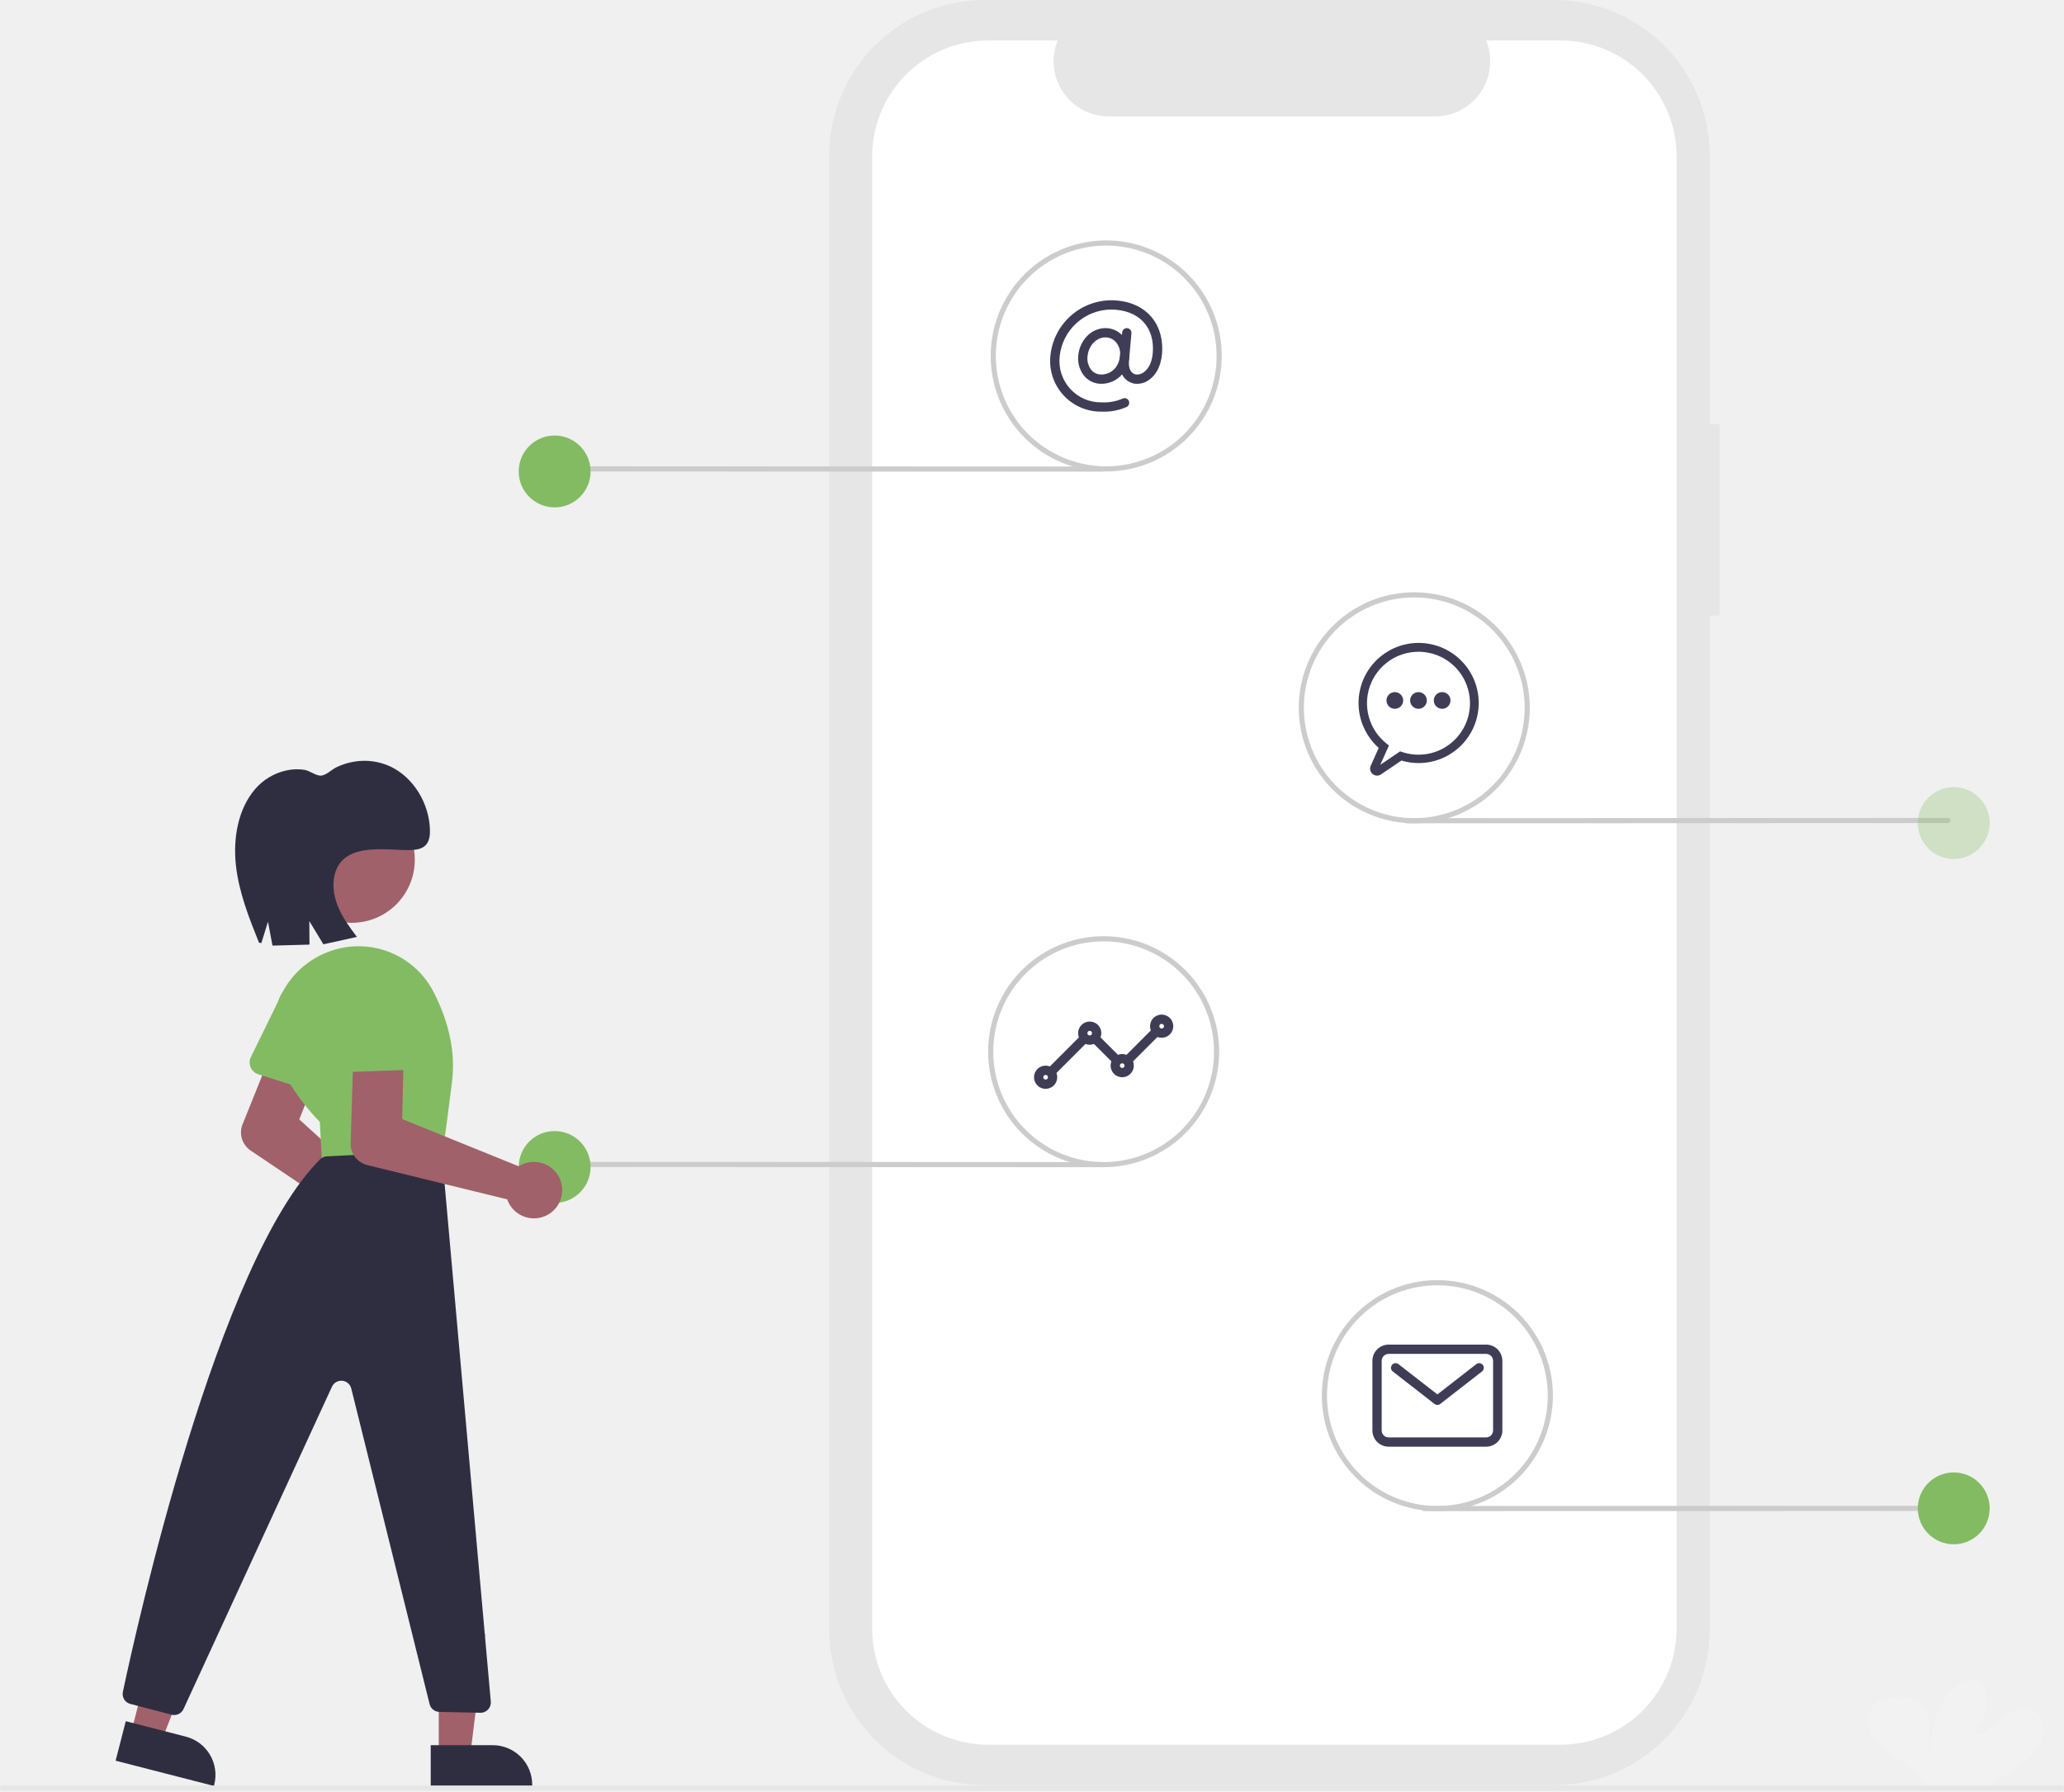
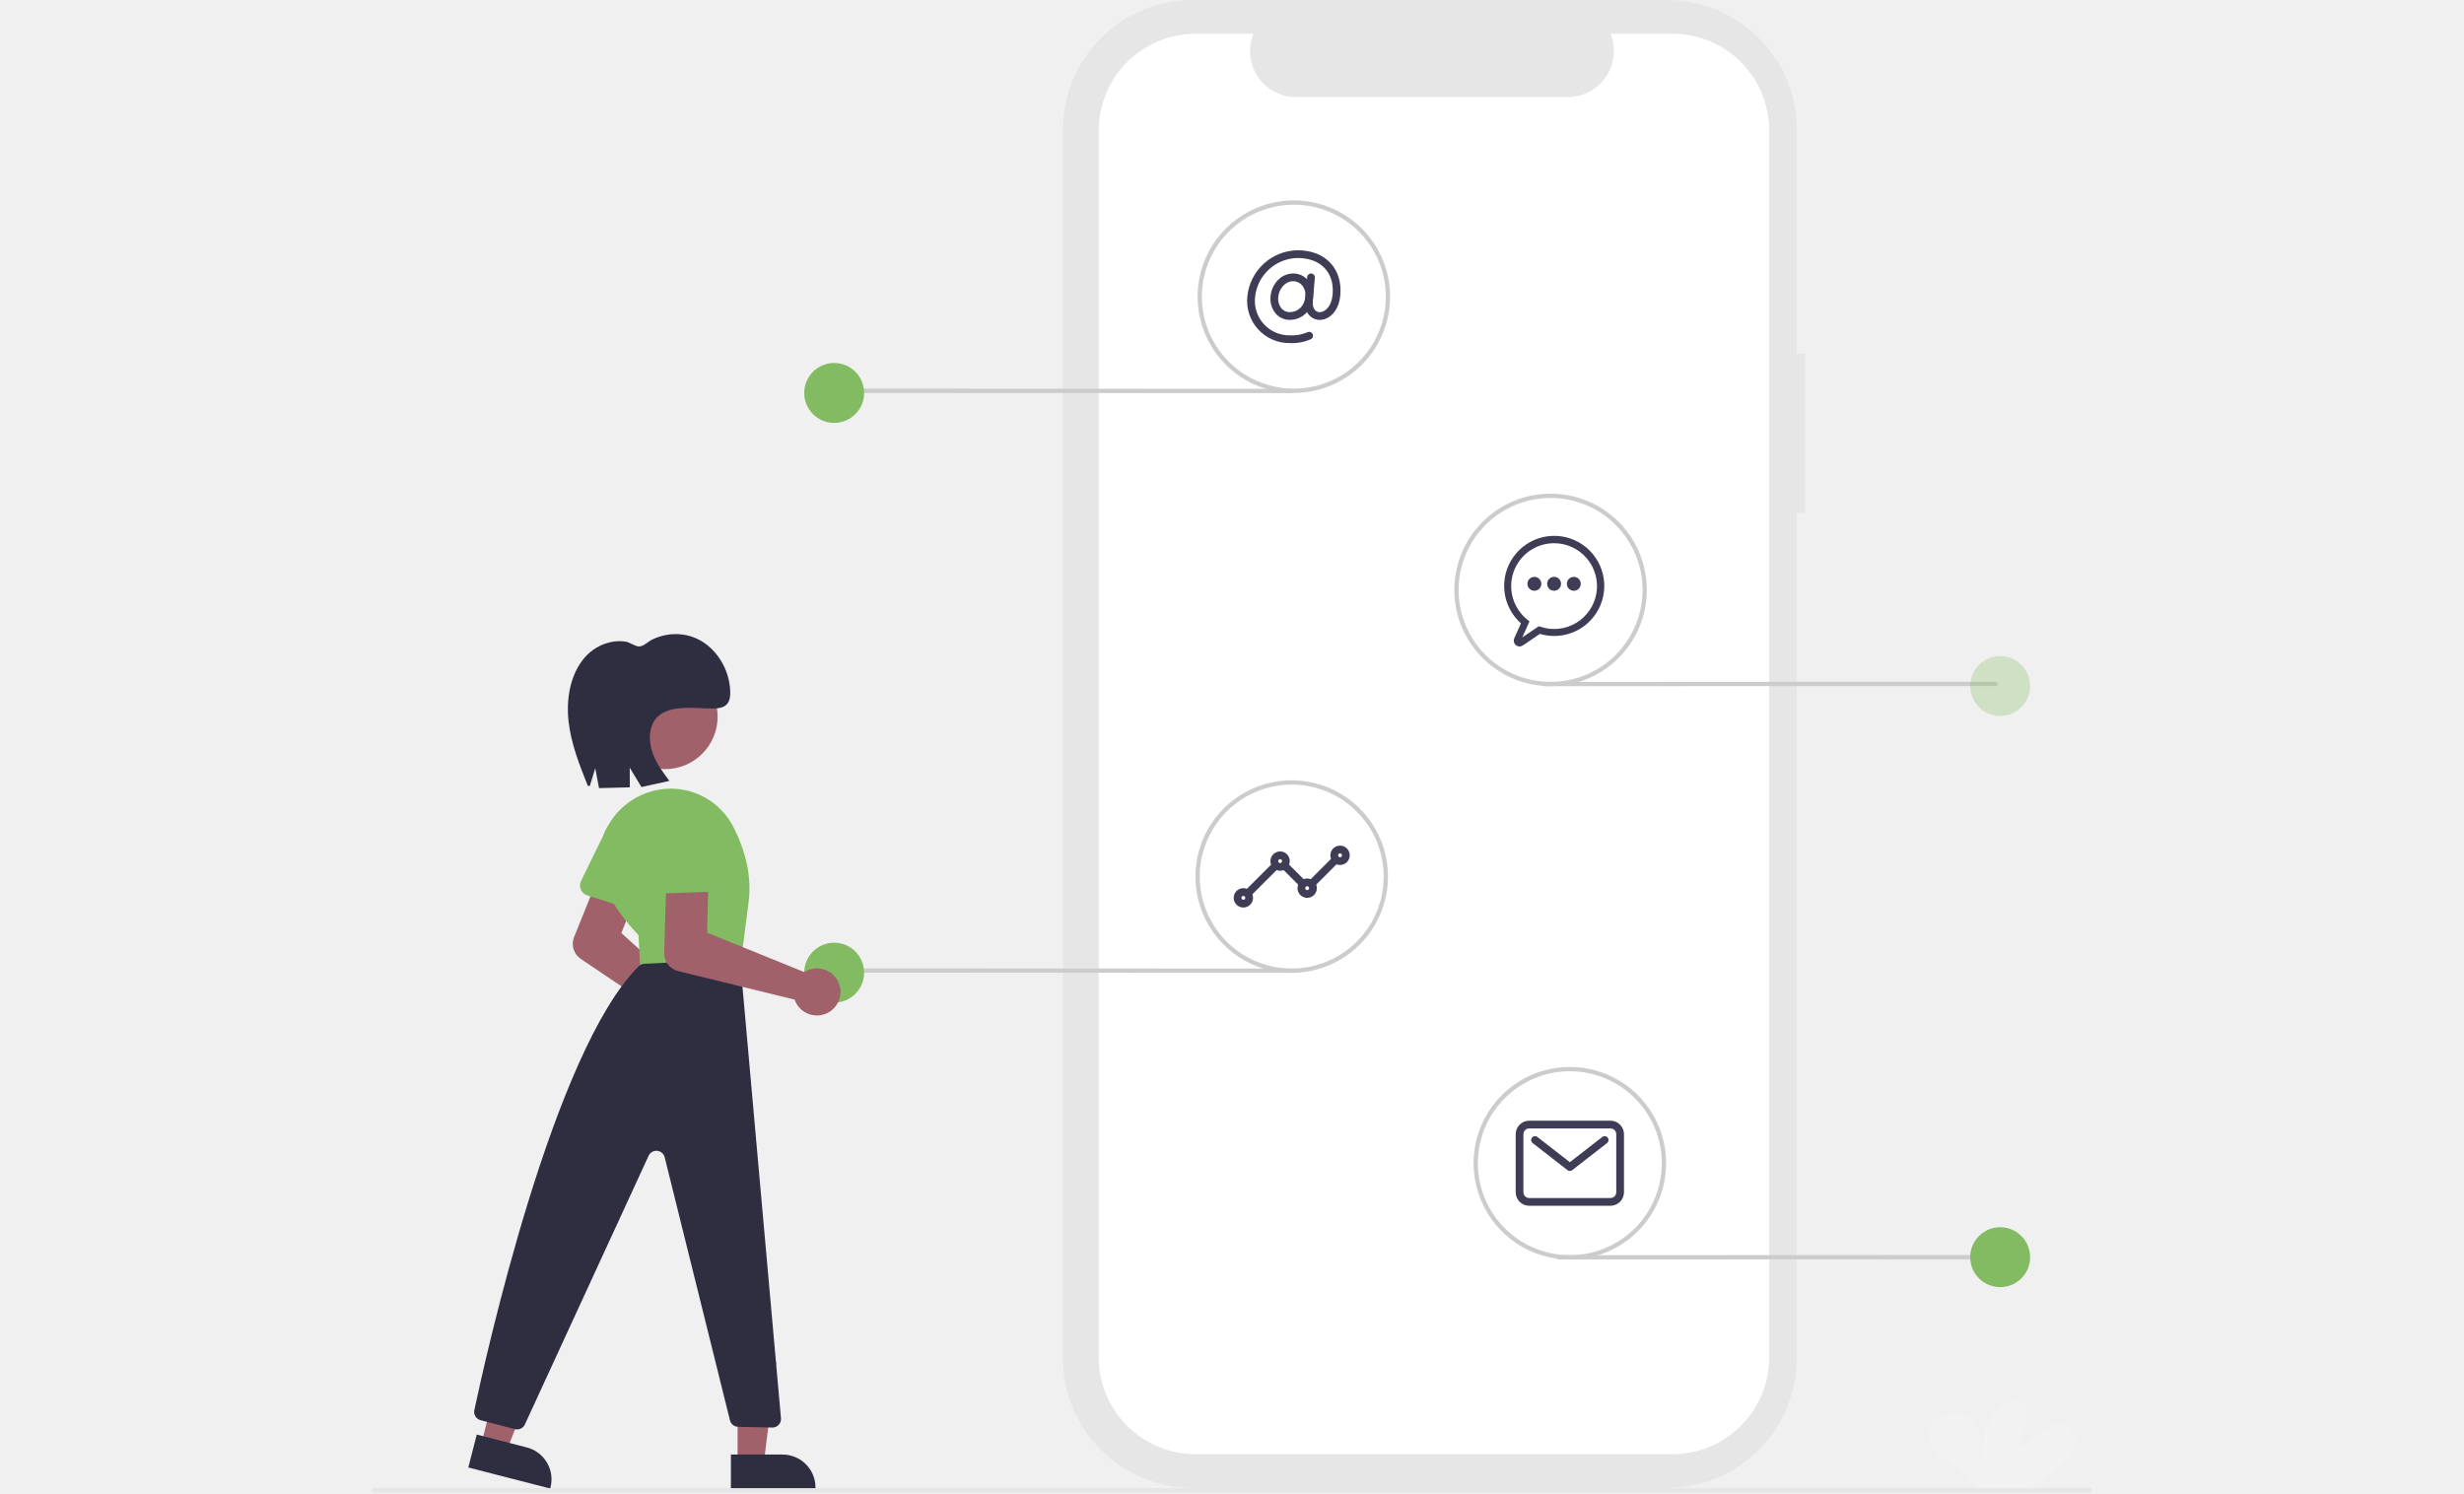
- <svg xmlns="http://www.w3.org/2000/svg" width="804" height="698" viewBox="0 0 804 698" fill="none">
+ <svg xmlns="http://www.w3.org/2000/svg" width="495" height="300" viewBox="0 0 804 698" fill="none">
  <g clip-path="url(#clip0_695_2708)">
    <path d="M669.819 165.283H665.997V60.594C665.997 44.523 659.613 29.111 648.25 17.747C636.886 6.384 621.474 1.06087e-05 605.404 0H383.598C375.64 0 367.761 1.567 360.409 4.612C353.058 7.658 346.378 12.121 340.751 17.747C335.125 23.374 330.661 30.054 327.616 37.406C324.571 44.757 323.004 52.636 323.004 60.594V634.937C323.004 651.008 329.388 666.42 340.751 677.783C352.115 689.147 367.527 695.531 383.598 695.531H605.403C621.474 695.531 636.886 689.146 648.249 677.783C659.612 666.42 665.996 651.007 665.996 634.937V239.803H669.818L669.819 165.283Z" fill="#E6E6E6" />
    <path d="M607.848 15.758H578.897C580.229 19.023 580.737 22.565 580.377 26.072C580.017 29.579 578.8 32.944 576.833 35.87C574.867 38.796 572.211 41.194 569.099 42.852C565.987 44.509 562.516 45.376 558.99 45.376H431.92C428.395 45.376 424.923 44.509 421.812 42.851C418.701 41.193 416.045 38.796 414.078 35.87C412.112 32.944 410.895 29.579 410.535 26.072C410.175 22.565 410.684 19.023 412.015 15.758H384.973C372.972 15.758 361.462 20.526 352.976 29.012C344.49 37.498 339.723 49.008 339.723 61.009V634.519C339.723 646.52 344.49 658.03 352.976 666.516C361.462 675.002 372.972 679.77 384.973 679.77H607.848C619.849 679.77 631.359 675.002 639.845 666.516C648.331 658.03 653.098 646.52 653.098 634.519V61.008C653.098 49.007 648.331 37.498 639.844 29.012C631.358 20.526 619.849 15.758 607.848 15.758Z" fill="white" />
    <path d="M428.995 149.53C427.787 149.541 426.591 149.298 425.483 148.815C424.376 148.333 423.383 147.624 422.568 146.732C421.6 145.614 420.875 144.307 420.437 142.894C420 141.482 419.859 139.994 420.024 138.524C420.254 135.725 421.428 133.087 423.352 131.041C424.276 130.042 425.394 129.242 426.639 128.691C427.883 128.139 429.227 127.848 430.588 127.835C431.853 127.829 433.106 128.09 434.264 128.6C435.422 129.111 436.459 129.859 437.309 130.797C438.273 131.886 439.001 133.163 439.446 134.548C439.892 135.933 440.046 137.394 439.898 138.841C439.718 141.811 438.437 144.607 436.305 146.682C434.321 148.529 431.706 149.548 428.995 149.53ZM430.588 131.451C427.049 131.451 423.991 134.697 423.626 138.841C423.505 139.811 423.586 140.796 423.863 141.733C424.139 142.671 424.606 143.541 425.234 144.29C425.709 144.813 426.291 145.228 426.939 145.508C427.588 145.788 428.288 145.927 428.995 145.915C432.304 145.915 435.845 143.629 436.296 138.524C436.4 137.576 436.307 136.618 436.022 135.708C435.738 134.799 435.268 133.958 434.642 133.239C434.13 132.673 433.504 132.221 432.806 131.913C432.107 131.605 431.351 131.448 430.588 131.451Z" fill="#3F3D56" />
    <path d="M429.114 160.378C426.317 160.424 423.542 159.874 420.973 158.765C418.405 157.657 416.102 156.015 414.217 153.948C412.331 151.881 410.907 149.437 410.038 146.778C409.169 144.119 408.876 141.306 409.177 138.525C409.77 132.687 412.484 127.27 416.804 123.3C421.125 119.331 426.752 117.084 432.619 116.987C439.128 116.987 444.484 119.078 448.107 123.035C451.543 126.787 453.152 132.068 452.637 137.907C452.15 143.437 449.804 146.318 447.921 147.761C447.09 148.438 446.129 148.94 445.098 149.236C444.067 149.531 442.987 149.614 441.923 149.48C438.947 148.952 435.655 146.249 436.173 140.366L437.131 129.49C437.175 129.014 437.406 128.575 437.773 128.269C438.14 127.963 438.614 127.814 439.09 127.856C439.566 127.898 440.006 128.127 440.314 128.493C440.622 128.858 440.773 129.331 440.733 129.807L439.775 140.683C439.517 143.608 440.556 145.565 442.554 145.92C443.704 146.009 444.844 145.639 445.722 144.89C447.028 143.889 448.664 141.81 449.035 137.589C449.466 132.704 448.223 128.515 445.441 125.477C442.52 122.288 438.087 120.603 432.619 120.603C427.656 120.697 422.898 122.603 419.244 125.963C415.589 129.322 413.29 133.903 412.78 138.84C412.522 141.122 412.755 143.432 413.462 145.616C414.17 147.8 415.336 149.808 416.883 151.505C418.429 153.202 420.32 154.549 422.43 155.456C424.539 156.362 426.818 156.808 429.114 156.762C431.945 156.915 434.774 156.403 437.372 155.265C437.813 155.081 438.31 155.081 438.752 155.262C439.194 155.444 439.547 155.793 439.732 156.234C439.917 156.675 439.92 157.171 439.74 157.615C439.561 158.058 439.213 158.411 438.772 158.599C435.731 159.922 432.427 160.531 429.114 160.378Z" fill="#3F3D56" />
    <path d="M410.023 418.805C409.665 418.805 409.316 418.699 409.018 418.501C408.721 418.302 408.489 418.02 408.352 417.689C408.216 417.359 408.18 416.995 408.25 416.645C408.319 416.294 408.491 415.972 408.744 415.719L420.496 403.967C420.836 403.632 421.295 403.445 421.772 403.447C422.249 403.449 422.706 403.639 423.044 403.976C423.381 404.314 423.571 404.771 423.573 405.248C423.575 405.725 423.388 406.184 423.053 406.524L411.301 418.276C411.133 418.444 410.934 418.577 410.715 418.668C410.495 418.759 410.26 418.806 410.023 418.805ZM439.854 414.285C439.497 414.285 439.147 414.179 438.85 413.981C438.553 413.782 438.321 413.5 438.184 413.169C438.047 412.839 438.011 412.475 438.081 412.125C438.151 411.774 438.323 411.452 438.576 411.199L448.52 401.255C448.86 400.92 449.318 400.733 449.795 400.735C450.273 400.737 450.73 400.927 451.067 401.264C451.405 401.602 451.595 402.059 451.597 402.536C451.599 403.013 451.412 403.472 451.077 403.812L441.133 413.756C440.965 413.924 440.766 414.057 440.546 414.148C440.327 414.239 440.092 414.286 439.854 414.285ZM434.43 414.285C434.193 414.286 433.958 414.239 433.738 414.148C433.519 414.057 433.32 413.924 433.152 413.756L425.92 406.524C425.75 406.356 425.615 406.157 425.523 405.937C425.43 405.717 425.382 405.481 425.381 405.243C425.381 405.004 425.427 404.768 425.518 404.548C425.609 404.327 425.742 404.127 425.911 403.958C426.08 403.789 426.28 403.656 426.501 403.565C426.721 403.474 426.957 403.428 427.196 403.429C427.434 403.429 427.67 403.477 427.89 403.57C428.11 403.662 428.309 403.797 428.477 403.967L435.709 411.199C435.962 411.452 436.134 411.774 436.204 412.125C436.273 412.475 436.237 412.839 436.101 413.169C435.964 413.5 435.732 413.782 435.435 413.981C435.137 414.179 434.788 414.285 434.43 414.285Z" fill="#3F3D56" />
    <path d="M452.508 404.342C451.614 404.342 450.74 404.077 449.997 403.58C449.254 403.083 448.674 402.377 448.332 401.551C447.99 400.725 447.901 399.817 448.075 398.94C448.25 398.063 448.68 397.258 449.312 396.626C449.944 395.994 450.75 395.563 451.626 395.389C452.503 395.214 453.412 395.304 454.238 395.646C455.064 395.988 455.77 396.567 456.266 397.311C456.763 398.054 457.028 398.928 457.028 399.822C457.027 401.02 456.55 402.169 455.703 403.016C454.855 403.864 453.707 404.34 452.508 404.342ZM452.508 398.918C452.329 398.918 452.155 398.971 452.006 399.07C451.857 399.169 451.741 399.311 451.673 399.476C451.605 399.641 451.587 399.823 451.622 399.998C451.656 400.173 451.743 400.335 451.869 400.461C451.995 400.587 452.156 400.673 452.332 400.708C452.507 400.743 452.689 400.725 452.854 400.657C453.019 400.588 453.16 400.473 453.26 400.324C453.359 400.175 453.412 400.001 453.412 399.822C453.412 399.582 453.317 399.352 453.147 399.183C452.978 399.013 452.748 398.918 452.508 398.918Z" fill="#3F3D56" />
    <path d="M437.141 419.709C436.247 419.709 435.373 419.444 434.63 418.948C433.887 418.451 433.307 417.745 432.965 416.919C432.623 416.093 432.534 415.184 432.708 414.308C432.882 413.431 433.313 412.625 433.945 411.993C434.577 411.361 435.382 410.931 436.259 410.756C437.136 410.582 438.045 410.671 438.871 411.013C439.697 411.356 440.403 411.935 440.899 412.678C441.396 413.422 441.661 414.295 441.661 415.189C441.66 416.388 441.183 417.537 440.336 418.384C439.488 419.231 438.339 419.708 437.141 419.709ZM437.141 414.285C436.962 414.285 436.787 414.338 436.639 414.438C436.49 414.537 436.374 414.678 436.306 414.843C436.237 415.009 436.22 415.19 436.254 415.366C436.289 415.541 436.375 415.702 436.502 415.829C436.628 415.955 436.789 416.041 436.965 416.076C437.14 416.111 437.322 416.093 437.487 416.025C437.652 415.956 437.793 415.84 437.893 415.692C437.992 415.543 438.045 415.368 438.045 415.189C438.045 414.95 437.949 414.72 437.78 414.55C437.61 414.381 437.381 414.286 437.141 414.285Z" fill="#3F3D56" />
    <path d="M424.485 407.054C423.591 407.054 422.717 406.788 421.974 406.292C421.23 405.795 420.651 405.089 420.309 404.263C419.967 403.437 419.877 402.529 420.052 401.652C420.226 400.775 420.657 399.97 421.289 399.338C421.921 398.705 422.726 398.275 423.603 398.101C424.48 397.926 425.389 398.016 426.214 398.358C427.04 398.7 427.746 399.279 428.243 400.022C428.74 400.766 429.005 401.64 429.005 402.534C429.003 403.732 428.527 404.881 427.679 405.728C426.832 406.576 425.683 407.052 424.485 407.054ZM424.485 401.63C424.306 401.63 424.131 401.683 423.983 401.782C423.834 401.881 423.718 402.022 423.65 402.188C423.581 402.353 423.563 402.535 423.598 402.71C423.633 402.885 423.719 403.046 423.846 403.173C423.972 403.299 424.133 403.385 424.308 403.42C424.484 403.455 424.666 403.437 424.831 403.369C424.996 403.3 425.137 403.185 425.236 403.036C425.336 402.887 425.389 402.712 425.389 402.534C425.389 402.294 425.293 402.064 425.124 401.895C424.954 401.725 424.724 401.63 424.485 401.63Z" fill="#3F3D56" />
    <path d="M407.309 424.229C406.415 424.229 405.541 423.964 404.798 423.468C404.055 422.971 403.475 422.265 403.133 421.439C402.791 420.613 402.702 419.704 402.876 418.828C403.05 417.951 403.481 417.145 404.113 416.513C404.745 415.881 405.55 415.451 406.427 415.276C407.304 415.102 408.213 415.191 409.039 415.534C409.865 415.876 410.571 416.455 411.067 417.198C411.564 417.942 411.829 418.815 411.829 419.709C411.828 420.908 411.351 422.057 410.504 422.904C409.656 423.751 408.507 424.228 407.309 424.229ZM407.309 418.805C407.13 418.805 406.955 418.858 406.807 418.958C406.658 419.057 406.542 419.198 406.474 419.363C406.405 419.529 406.387 419.71 406.422 419.886C406.457 420.061 406.543 420.222 406.67 420.349C406.796 420.475 406.957 420.561 407.133 420.596C407.308 420.631 407.49 420.613 407.655 420.545C407.82 420.476 407.961 420.36 408.061 420.212C408.16 420.063 408.213 419.888 408.213 419.709C408.213 419.47 408.117 419.24 407.948 419.07C407.778 418.901 407.549 418.806 407.309 418.805Z" fill="#3F3D56" />
    <path d="M578.893 563.653H540.926C539.248 563.651 537.639 562.984 536.453 561.798C535.267 560.611 534.6 559.003 534.598 557.325V530.206C534.6 528.528 535.267 526.92 536.453 525.733C537.639 524.547 539.248 523.88 540.926 523.878H578.893C580.571 523.88 582.179 524.547 583.365 525.733C584.552 526.92 585.219 528.528 585.221 530.206V557.325C585.219 559.003 584.552 560.611 583.365 561.798C582.179 562.984 580.571 563.651 578.893 563.653ZM540.926 527.494C540.207 527.494 539.517 527.78 539.009 528.289C538.5 528.797 538.214 529.487 538.214 530.206V557.325C538.214 558.044 538.5 558.734 539.009 559.242C539.517 559.75 540.207 560.036 540.926 560.037H578.893C579.612 560.036 580.301 559.75 580.81 559.242C581.318 558.734 581.604 558.044 581.605 557.325V530.206C581.604 529.487 581.318 528.797 580.81 528.289C580.301 527.78 579.612 527.494 578.893 527.494L540.926 527.494Z" fill="#3F3D56" />
    <path d="M559.912 547.381C559.51 547.382 559.119 547.248 558.802 547.001L542.53 534.345C542.343 534.199 542.186 534.018 542.068 533.811C541.951 533.605 541.875 533.377 541.846 533.142C541.817 532.906 541.834 532.667 541.897 532.438C541.96 532.209 542.067 531.995 542.213 531.808C542.359 531.62 542.54 531.463 542.746 531.346C542.953 531.229 543.18 531.153 543.416 531.124C543.651 531.094 543.89 531.111 544.119 531.174C544.348 531.237 544.563 531.345 544.75 531.491L559.912 543.283L575.074 531.491C575.261 531.345 575.475 531.237 575.704 531.174C575.933 531.111 576.172 531.094 576.408 531.124C576.643 531.153 576.871 531.229 577.077 531.346C577.284 531.463 577.465 531.62 577.611 531.808C577.756 531.995 577.864 532.209 577.927 532.438C577.99 532.667 578.007 532.906 577.978 533.142C577.948 533.377 577.873 533.605 577.755 533.811C577.638 534.018 577.481 534.199 577.294 534.345L561.022 547.001C560.705 547.248 560.314 547.382 559.912 547.381Z" fill="#3F3D56" />
    <path d="M763.837 588.683L554.695 588.766C554.43 588.766 554.176 588.66 553.988 588.473C553.801 588.285 553.695 588.031 553.695 587.766C553.695 587.5 553.801 587.246 553.988 587.058C554.176 586.871 554.43 586.766 554.695 586.766L763.837 586.683C764.102 586.683 764.356 586.788 764.544 586.976C764.731 587.163 764.837 587.417 764.837 587.683C764.837 587.948 764.731 588.202 764.544 588.39C764.356 588.577 764.102 588.683 763.837 588.683Z" fill="#CCCCCC" />
    <path d="M761.051 601.683C768.783 601.683 775.051 595.415 775.051 587.683C775.051 579.951 768.783 573.683 761.051 573.683C753.319 573.683 747.051 579.951 747.051 587.683C747.051 595.415 753.319 601.683 761.051 601.683Z" fill="#83BB62" />
    <path d="M758.837 320.683L547.695 320.766C547.43 320.766 547.176 320.66 546.988 320.473C546.801 320.285 546.695 320.031 546.695 319.766C546.695 319.5 546.801 319.246 546.988 319.058C547.176 318.871 547.43 318.766 547.695 318.766L758.837 318.683C759.102 318.683 759.356 318.788 759.544 318.975C759.731 319.163 759.837 319.417 759.837 319.683C759.837 319.948 759.731 320.202 759.544 320.39C759.356 320.577 759.102 320.683 758.837 320.683Z" fill="#CCCCCC" />
    <path d="M761.051 334.683C768.783 334.683 775.051 328.415 775.051 320.683C775.051 312.951 768.783 306.683 761.051 306.683C753.319 306.683 747.051 312.951 747.051 320.683C747.051 328.415 753.319 334.683 761.051 334.683Z" fill="#83BB62" fill-opacity="0.3" />
    <path d="M218.27 183.683L429.411 183.766C429.676 183.766 429.93 183.66 430.118 183.473C430.305 183.285 430.411 183.031 430.411 182.766C430.411 182.5 430.305 182.246 430.118 182.058C429.93 181.871 429.676 181.766 429.411 181.766L218.27 181.683C218.004 181.683 217.75 181.788 217.562 181.975C217.375 182.163 217.27 182.417 217.27 182.683C217.27 182.948 217.375 183.202 217.562 183.39C217.75 183.577 218.004 183.683 218.27 183.683Z" fill="#CCCCCC" />
    <path d="M216.051 197.683C223.783 197.683 230.051 191.415 230.051 183.683C230.051 175.951 223.783 169.683 216.051 169.683C208.319 169.683 202.051 175.951 202.051 183.683C202.051 191.415 208.319 197.683 216.051 197.683Z" fill="#83BB62" />
    <path d="M218.27 454.683L429.411 454.766C429.676 454.766 429.93 454.66 430.118 454.473C430.305 454.285 430.411 454.031 430.411 453.766C430.411 453.5 430.305 453.246 430.118 453.058C429.93 452.871 429.676 452.766 429.411 452.766L218.27 452.683C218.004 452.683 217.75 452.788 217.562 452.976C217.375 453.163 217.27 453.417 217.27 453.683C217.27 453.948 217.375 454.202 217.562 454.39C217.75 454.577 218.004 454.683 218.27 454.683Z" fill="#CCCCCC" />
    <path d="M216.051 468.683C223.783 468.683 230.051 462.415 230.051 454.683C230.051 446.951 223.783 440.683 216.051 440.683C208.319 440.683 202.051 446.951 202.051 454.683C202.051 462.415 208.319 468.683 216.051 468.683Z" fill="#83BB62" />
    <path d="M559.91 588.765C551.01 588.765 542.31 586.126 534.909 581.182C527.509 576.237 521.742 569.209 518.336 560.986C514.93 552.763 514.039 543.715 515.775 534.986C517.511 526.257 521.797 518.239 528.09 511.946C534.384 505.652 542.402 501.366 551.131 499.63C559.86 497.894 568.908 498.785 577.131 502.191C585.354 505.597 592.382 511.365 597.326 518.765C602.271 526.165 604.91 534.865 604.91 543.765C604.897 555.696 600.151 567.134 591.715 575.57C583.279 584.006 571.841 588.752 559.91 588.765ZM559.91 500.765C551.406 500.765 543.092 503.287 536.021 508.012C528.949 512.737 523.438 519.453 520.183 527.31C516.929 535.167 516.077 543.813 517.736 552.154C519.396 560.495 523.491 568.157 529.505 574.171C535.518 580.185 543.18 584.28 551.521 585.939C559.862 587.598 568.508 586.747 576.366 583.492C584.223 580.238 590.938 574.726 595.663 567.655C600.388 560.584 602.91 552.27 602.91 543.765C602.897 532.365 598.363 521.435 590.302 513.374C582.24 505.313 571.311 500.778 559.91 500.765Z" fill="#CCCCCC" />
    <path d="M429.91 454.765C421.01 454.765 412.31 452.126 404.909 447.182C397.509 442.237 391.742 435.209 388.336 426.986C384.93 418.763 384.039 409.715 385.775 400.986C387.511 392.257 391.797 384.239 398.09 377.946C404.384 371.652 412.402 367.366 421.131 365.63C429.86 363.894 438.908 364.785 447.131 368.191C455.354 371.597 462.382 377.365 467.326 384.765C472.271 392.165 474.91 400.865 474.91 409.765C474.897 421.696 470.151 433.134 461.715 441.57C453.279 450.006 441.841 454.752 429.91 454.765ZM429.91 366.765C421.406 366.765 413.092 369.287 406.021 374.012C398.949 378.737 393.438 385.453 390.183 393.31C386.929 401.167 386.077 409.813 387.736 418.154C389.396 426.495 393.491 434.157 399.505 440.171C405.518 446.185 413.18 450.28 421.521 451.939C429.862 453.598 438.508 452.747 446.366 449.492C454.223 446.238 460.938 440.726 465.663 433.655C470.388 426.584 472.91 418.27 472.91 409.765C472.897 398.365 468.363 387.435 460.302 379.374C452.24 371.313 441.311 366.778 429.91 366.765Z" fill="#CCCCCC" />
    <path d="M550.91 320.765C542.01 320.765 533.31 318.126 525.909 313.182C518.509 308.237 512.742 301.209 509.336 292.986C505.93 284.763 505.039 275.715 506.775 266.986C508.511 258.257 512.797 250.239 519.09 243.946C525.384 237.652 533.402 233.366 542.131 231.63C550.86 229.894 559.908 230.785 568.131 234.191C576.354 237.597 583.382 243.365 588.326 250.765C593.271 258.165 595.91 266.865 595.91 275.765C595.897 287.696 591.151 299.134 582.715 307.57C574.279 316.006 562.841 320.752 550.91 320.765ZM550.91 232.765C542.406 232.765 534.092 235.287 527.021 240.012C519.949 244.737 514.438 251.453 511.183 259.31C507.929 267.167 507.077 275.813 508.736 284.154C510.396 292.495 514.491 300.157 520.505 306.171C526.518 312.185 534.18 316.28 542.521 317.939C550.862 319.598 559.508 318.747 567.366 315.492C575.223 312.238 581.938 306.726 586.663 299.655C591.388 292.584 593.91 284.27 593.91 275.765C593.897 264.365 589.363 253.435 581.302 245.374C573.24 237.313 562.311 232.778 550.91 232.765Z" fill="#CCCCCC" />
    <path d="M430.91 183.683C422.01 183.683 413.31 181.043 405.909 176.099C398.509 171.154 392.742 164.126 389.336 155.903C385.93 147.681 385.039 138.633 386.775 129.904C388.511 121.174 392.797 113.156 399.09 106.863C405.384 100.569 413.402 96.284 422.131 94.547C430.86 92.811 439.908 93.702 448.131 97.108C456.354 100.514 463.382 106.282 468.326 113.682C473.271 121.082 475.91 129.782 475.91 138.683C475.897 150.613 471.151 162.051 462.715 170.488C454.279 178.924 442.841 183.669 430.91 183.683ZM430.91 95.683C422.406 95.683 414.092 98.204 407.021 102.929C399.949 107.654 394.438 114.37 391.183 122.227C387.929 130.084 387.077 138.73 388.736 147.072C390.396 155.413 394.491 163.075 400.505 169.088C406.518 175.102 414.18 179.197 422.521 180.856C430.862 182.516 439.508 181.664 447.366 178.409C455.223 175.155 461.938 169.643 466.663 162.572C471.388 155.501 473.91 147.187 473.91 138.683C473.897 127.282 469.363 116.353 461.302 108.291C453.24 100.23 442.311 95.695 430.91 95.683Z" fill="#CCCCCC" />
    <path d="M148.504 488.58C147.274 487.641 146.255 486.455 145.514 485.097C144.773 483.739 144.326 482.241 144.202 480.699C144.175 480.339 144.166 479.979 144.177 479.619L97.609 448.256C96.084 447.219 94.936 445.718 94.335 443.975C93.734 442.233 93.712 440.342 94.272 438.586L116.529 383.29C117.486 380.91 119.348 379.006 121.707 377.996C124.065 376.986 126.728 376.951 129.112 377.899C131.496 378.848 133.407 380.702 134.427 383.057C135.446 385.411 135.491 388.074 134.552 390.461L116.582 436.152L152.844 469.087C153.322 468.978 153.808 468.903 154.297 468.863C157.097 468.64 159.877 469.497 162.066 471.258C164.254 473.02 165.686 475.552 166.068 478.335C166.449 481.118 165.752 483.942 164.118 486.227C162.484 488.513 160.037 490.086 157.28 490.625C156.573 490.762 155.854 490.831 155.133 490.831C152.736 490.833 150.405 490.041 148.504 488.58Z" fill="#A0616A" />
    <path d="M97.627 415.85C97.354 415.214 97.222 414.526 97.24 413.834C97.257 413.142 97.424 412.462 97.728 411.84L108.353 390.124C109.425 386.749 111.792 383.936 114.934 382.303C118.077 380.67 121.738 380.35 125.117 381.413C128.495 382.476 131.314 384.835 132.956 387.972C134.597 391.11 134.928 394.771 133.875 398.153L129.996 422.094C129.885 422.778 129.628 423.429 129.243 424.004C128.858 424.579 128.353 425.065 127.763 425.427C127.174 425.79 126.513 426.021 125.826 426.105C125.139 426.189 124.442 426.124 123.782 425.914L100.597 418.546C99.937 418.337 99.33 417.988 98.817 417.522C98.305 417.057 97.899 416.487 97.627 415.85Z" fill="#83BB62" />
    <path d="M170.908 683.95H183.168L189 636.662L170.906 636.663L170.908 683.95Z" fill="#A0616A" />
    <path d="M167.781 679.948L191.925 679.947H191.926C193.947 679.946 195.947 680.344 197.814 681.118C199.681 681.891 201.377 683.024 202.806 684.453C204.235 685.882 205.368 687.578 206.141 689.445C206.915 691.311 207.313 693.312 207.313 695.333V695.833L167.782 695.834L167.781 679.948Z" fill="#2F2E41" />
    <path d="M51.023 675.264L62.897 678.315L80.317 633.967L62.792 629.464L51.023 675.264Z" fill="#A0616A" />
    <path d="M48.993 670.608L72.377 676.618L72.378 676.618C74.335 677.121 76.174 678.004 77.789 679.218C79.405 680.431 80.766 681.951 81.794 683.691C82.822 685.43 83.497 687.355 83.781 689.356C84.066 691.356 83.953 693.393 83.45 695.35L83.326 695.834L45.039 685.995L48.993 670.608Z" fill="#2F2E41" />
    <path d="M137.014 359.541C150.579 359.541 161.575 348.545 161.575 334.98C161.575 321.416 150.579 310.419 137.014 310.419C123.449 310.419 112.453 321.416 112.453 334.98C112.453 348.545 123.449 359.541 137.014 359.541Z" fill="#A0616A" />
    <path d="M124.591 437.141C118.748 431.126 113.786 424.314 109.855 416.907C107.764 412.845 106.547 408.391 106.282 403.831C106.017 399.271 106.709 394.706 108.315 390.43C109.955 386.059 112.491 382.079 115.762 378.747C119.033 375.415 122.965 372.805 127.306 371.085C134.917 367.996 143.41 367.868 151.111 370.727C158.813 373.586 165.165 379.224 168.918 386.532C175.064 398.559 177.472 410.318 176.077 421.484C173.408 442.829 171.846 453.863 171.434 454.275L171.297 454.412L125.607 456.443L124.591 437.141Z" fill="#83BB62" />
    <path d="M127.307 450.535L168.194 448.5C169.226 448.449 170.238 448.799 171.018 449.478C171.798 450.156 172.285 451.11 172.377 452.14L191.185 662.972C191.235 663.532 191.167 664.096 190.984 664.628C190.801 665.16 190.508 665.647 190.124 666.058C189.74 666.469 189.273 666.795 188.755 667.013C188.237 667.232 187.678 667.338 187.116 667.326L171.142 666.986C170.264 666.968 169.416 666.66 168.729 666.112C168.043 665.563 167.557 664.804 167.345 663.951L136.829 540.988C136.629 540.184 136.185 539.461 135.556 538.921C134.928 538.38 134.148 538.048 133.322 537.97C132.497 537.892 131.668 538.072 130.95 538.486C130.232 538.9 129.66 539.526 129.313 540.279L71.483 665.878C71.091 666.731 70.41 667.419 69.561 667.821C68.712 668.222 67.749 668.313 66.84 668.076L50.765 663.882C49.77 663.624 48.913 662.992 48.371 662.118C47.831 661.244 47.647 660.195 47.86 659.189C53.149 634.221 84.832 491.233 124.721 451.656C125.416 450.977 126.336 450.578 127.307 450.535Z" fill="#2F2E41" />
    <path d="M204.733 474.207C203.254 473.751 201.888 472.989 200.724 471.97C199.56 470.952 198.623 469.699 197.975 468.294C197.825 467.967 197.693 467.632 197.578 467.29L143.047 453.927C141.259 453.48 139.663 452.467 138.497 451.039C137.331 449.61 136.658 447.844 136.578 446.002L138.383 386.424C138.46 383.86 139.551 381.431 141.415 379.668C143.28 377.906 145.767 376.955 148.332 377.022C150.896 377.089 153.33 378.17 155.099 380.027C156.869 381.885 157.831 384.368 157.774 386.933L156.677 436.017L202.078 454.414C202.49 454.148 202.919 453.909 203.363 453.701C204.985 452.95 206.765 452.604 208.55 452.695C210.335 452.785 212.071 453.308 213.608 454.219C215.146 455.13 216.438 456.402 217.374 457.925C218.31 459.447 218.861 461.174 218.98 462.958C219.099 464.741 218.782 466.526 218.057 468.159C217.332 469.793 216.22 471.225 214.817 472.332C213.415 473.44 211.764 474.189 210.007 474.516C208.25 474.843 206.44 474.737 204.733 474.207Z" fill="#A0616A" />
    <path d="M132.568 416.111C132.098 415.604 131.742 415 131.526 414.343C131.31 413.685 131.238 412.989 131.315 412.301L134.018 388.277C133.893 384.738 135.176 381.293 137.586 378.698C139.996 376.104 143.337 374.571 146.876 374.436C150.415 374.3 153.863 375.574 156.464 377.977C159.066 380.38 160.608 383.716 160.753 387.255L165.152 411.107C165.277 411.787 165.255 412.487 165.085 413.158C164.916 413.829 164.604 414.456 164.171 414.996C163.737 415.536 163.192 415.975 162.574 416.286C161.955 416.596 161.277 416.769 160.585 416.794L136.272 417.652C135.58 417.677 134.891 417.552 134.252 417.286C133.613 417.02 133.038 416.619 132.568 416.111Z" fill="#83BB62" />
    <path d="M101.821 367.407L104.388 359.112L106.143 368.421L120.556 368.039L120.489 358.862L125.968 367.919L139.029 365.032C136.239 361.314 133.415 357.538 131.631 353.156C129.846 348.773 129.197 343.633 130.864 339.197C134.986 328.229 150.615 331.298 159.164 331.205C161.658 331.178 164.473 330.998 166.106 328.959C167.336 327.424 167.538 325.228 167.475 323.198C167.154 312.743 160.878 302.769 152.004 298.612C147.66 296.612 142.818 295.956 138.099 296.729C135.637 297.118 133.247 297.871 131.007 298.963C129.01 299.938 126.913 302.262 124.762 302.199C122.955 302.146 120.563 300.264 118.596 299.942C116.227 299.576 113.811 299.661 111.473 300.191C106.775 301.238 102.54 303.772 99.397 307.417C92.716 315.179 90.731 326.618 91.896 337.148C93.06 347.678 96.999 357.582 100.895 367.314" fill="#2F2E41" />
    <path d="M803 697.683H1C0.735 697.683 0.48 697.577 0.293 697.39C0.105 697.202 0 696.948 0 696.683C0 696.417 0.105 696.163 0.293 695.976C0.48 695.788 0.735 695.683 1 695.683H803C803.265 695.683 803.52 695.788 803.707 695.976C803.895 696.163 804 696.417 804 696.683C804 696.948 803.895 697.202 803.707 697.39C803.52 697.577 803.265 697.683 803 697.683Z" fill="#E6E6E6" />
    <path d="M789.47 685.289C792.522 682.814 794.746 679.466 795.845 675.693C796.659 671.874 795.032 667.391 791.396 665.914C787.311 664.336 782.945 667.175 779.641 670.031C776.337 672.887 772.535 676.157 768.201 675.543C770.421 673.52 772.079 670.956 773.013 668.102C773.947 665.248 774.125 662.2 773.531 659.256C773.352 658.031 772.834 656.881 772.037 655.935C769.779 653.511 765.661 654.557 762.938 656.467C754.305 662.543 751.898 674.265 751.864 684.824C750.984 681.006 751.715 677.038 751.698 673.202C751.682 669.367 750.603 664.901 747.315 662.875C745.277 661.78 742.987 661.236 740.674 661.298C736.789 661.165 732.472 661.547 729.816 664.386C726.495 667.906 727.375 673.833 730.247 677.668C733.12 681.504 737.47 683.977 741.471 686.667C744.694 688.578 747.441 691.195 749.507 694.321C749.752 694.753 749.952 695.21 750.104 695.682H774.428C779.889 692.914 784.949 689.418 789.47 685.289Z" fill="#F2F2F2" />
    <path d="M536.404 302.202C535.951 302.2 535.507 302.085 535.11 301.868C534.714 301.651 534.378 301.338 534.133 300.958C533.887 300.579 533.741 300.144 533.706 299.693C533.671 299.242 533.749 298.79 533.933 298.377L537.062 291.396C532.751 287.566 530.004 282.28 529.35 276.55C528.696 270.821 530.18 265.051 533.518 260.348C536.856 255.646 541.812 252.34 547.436 251.067C553.061 249.793 558.957 250.64 563.995 253.446C569.033 256.252 572.858 260.819 574.737 266.272C576.615 271.724 576.414 277.678 574.173 282.991C571.932 288.305 567.809 292.604 562.593 295.065C557.378 297.525 551.437 297.974 545.911 296.324L537.926 301.73C537.477 302.037 536.947 302.201 536.404 302.202ZM552.55 253.935C548.39 253.933 544.332 255.225 540.939 257.631C537.547 260.038 534.987 263.441 533.614 267.368C532.242 271.295 532.126 275.551 533.281 279.548C534.436 283.544 536.806 287.082 540.062 289.671L541.047 290.457L537.681 297.969L545.407 292.738L546.169 292.995C548.925 293.92 551.849 294.236 554.739 293.919C557.629 293.603 560.416 292.661 562.905 291.161C565.395 289.66 567.529 287.636 569.159 285.229C570.789 282.821 571.876 280.088 572.345 277.219C572.813 274.35 572.652 271.413 571.873 268.613C571.094 265.812 569.715 263.214 567.832 260.999C565.949 258.784 563.607 257.005 560.968 255.785C558.329 254.566 555.457 253.934 552.55 253.935Z" fill="#3F3D56" />
    <path d="M552.549 276.161C554.346 276.161 555.802 274.704 555.802 272.908C555.802 271.112 554.346 269.656 552.549 269.656C550.753 269.656 549.297 271.112 549.297 272.908C549.297 274.704 550.753 276.161 552.549 276.161Z" fill="#3F3D56" />
    <path d="M543.335 276.161C545.131 276.161 546.587 274.704 546.587 272.908C546.587 271.112 545.131 269.656 543.335 269.656C541.538 269.656 540.082 271.112 540.082 272.908C540.082 274.704 541.538 276.161 543.335 276.161Z" fill="#3F3D56" />
    <path d="M561.768 276.161C563.564 276.161 565.021 274.704 565.021 272.908C565.021 271.112 563.564 269.656 561.768 269.656C559.972 269.656 558.516 271.112 558.516 272.908C558.516 274.704 559.972 276.161 561.768 276.161Z" fill="#3F3D56" />
  </g>
  <defs>
    <clipPath id="clip0_695_2708">
      <rect width="804" height="697.683" fill="white" />
    </clipPath>
  </defs>
</svg>
